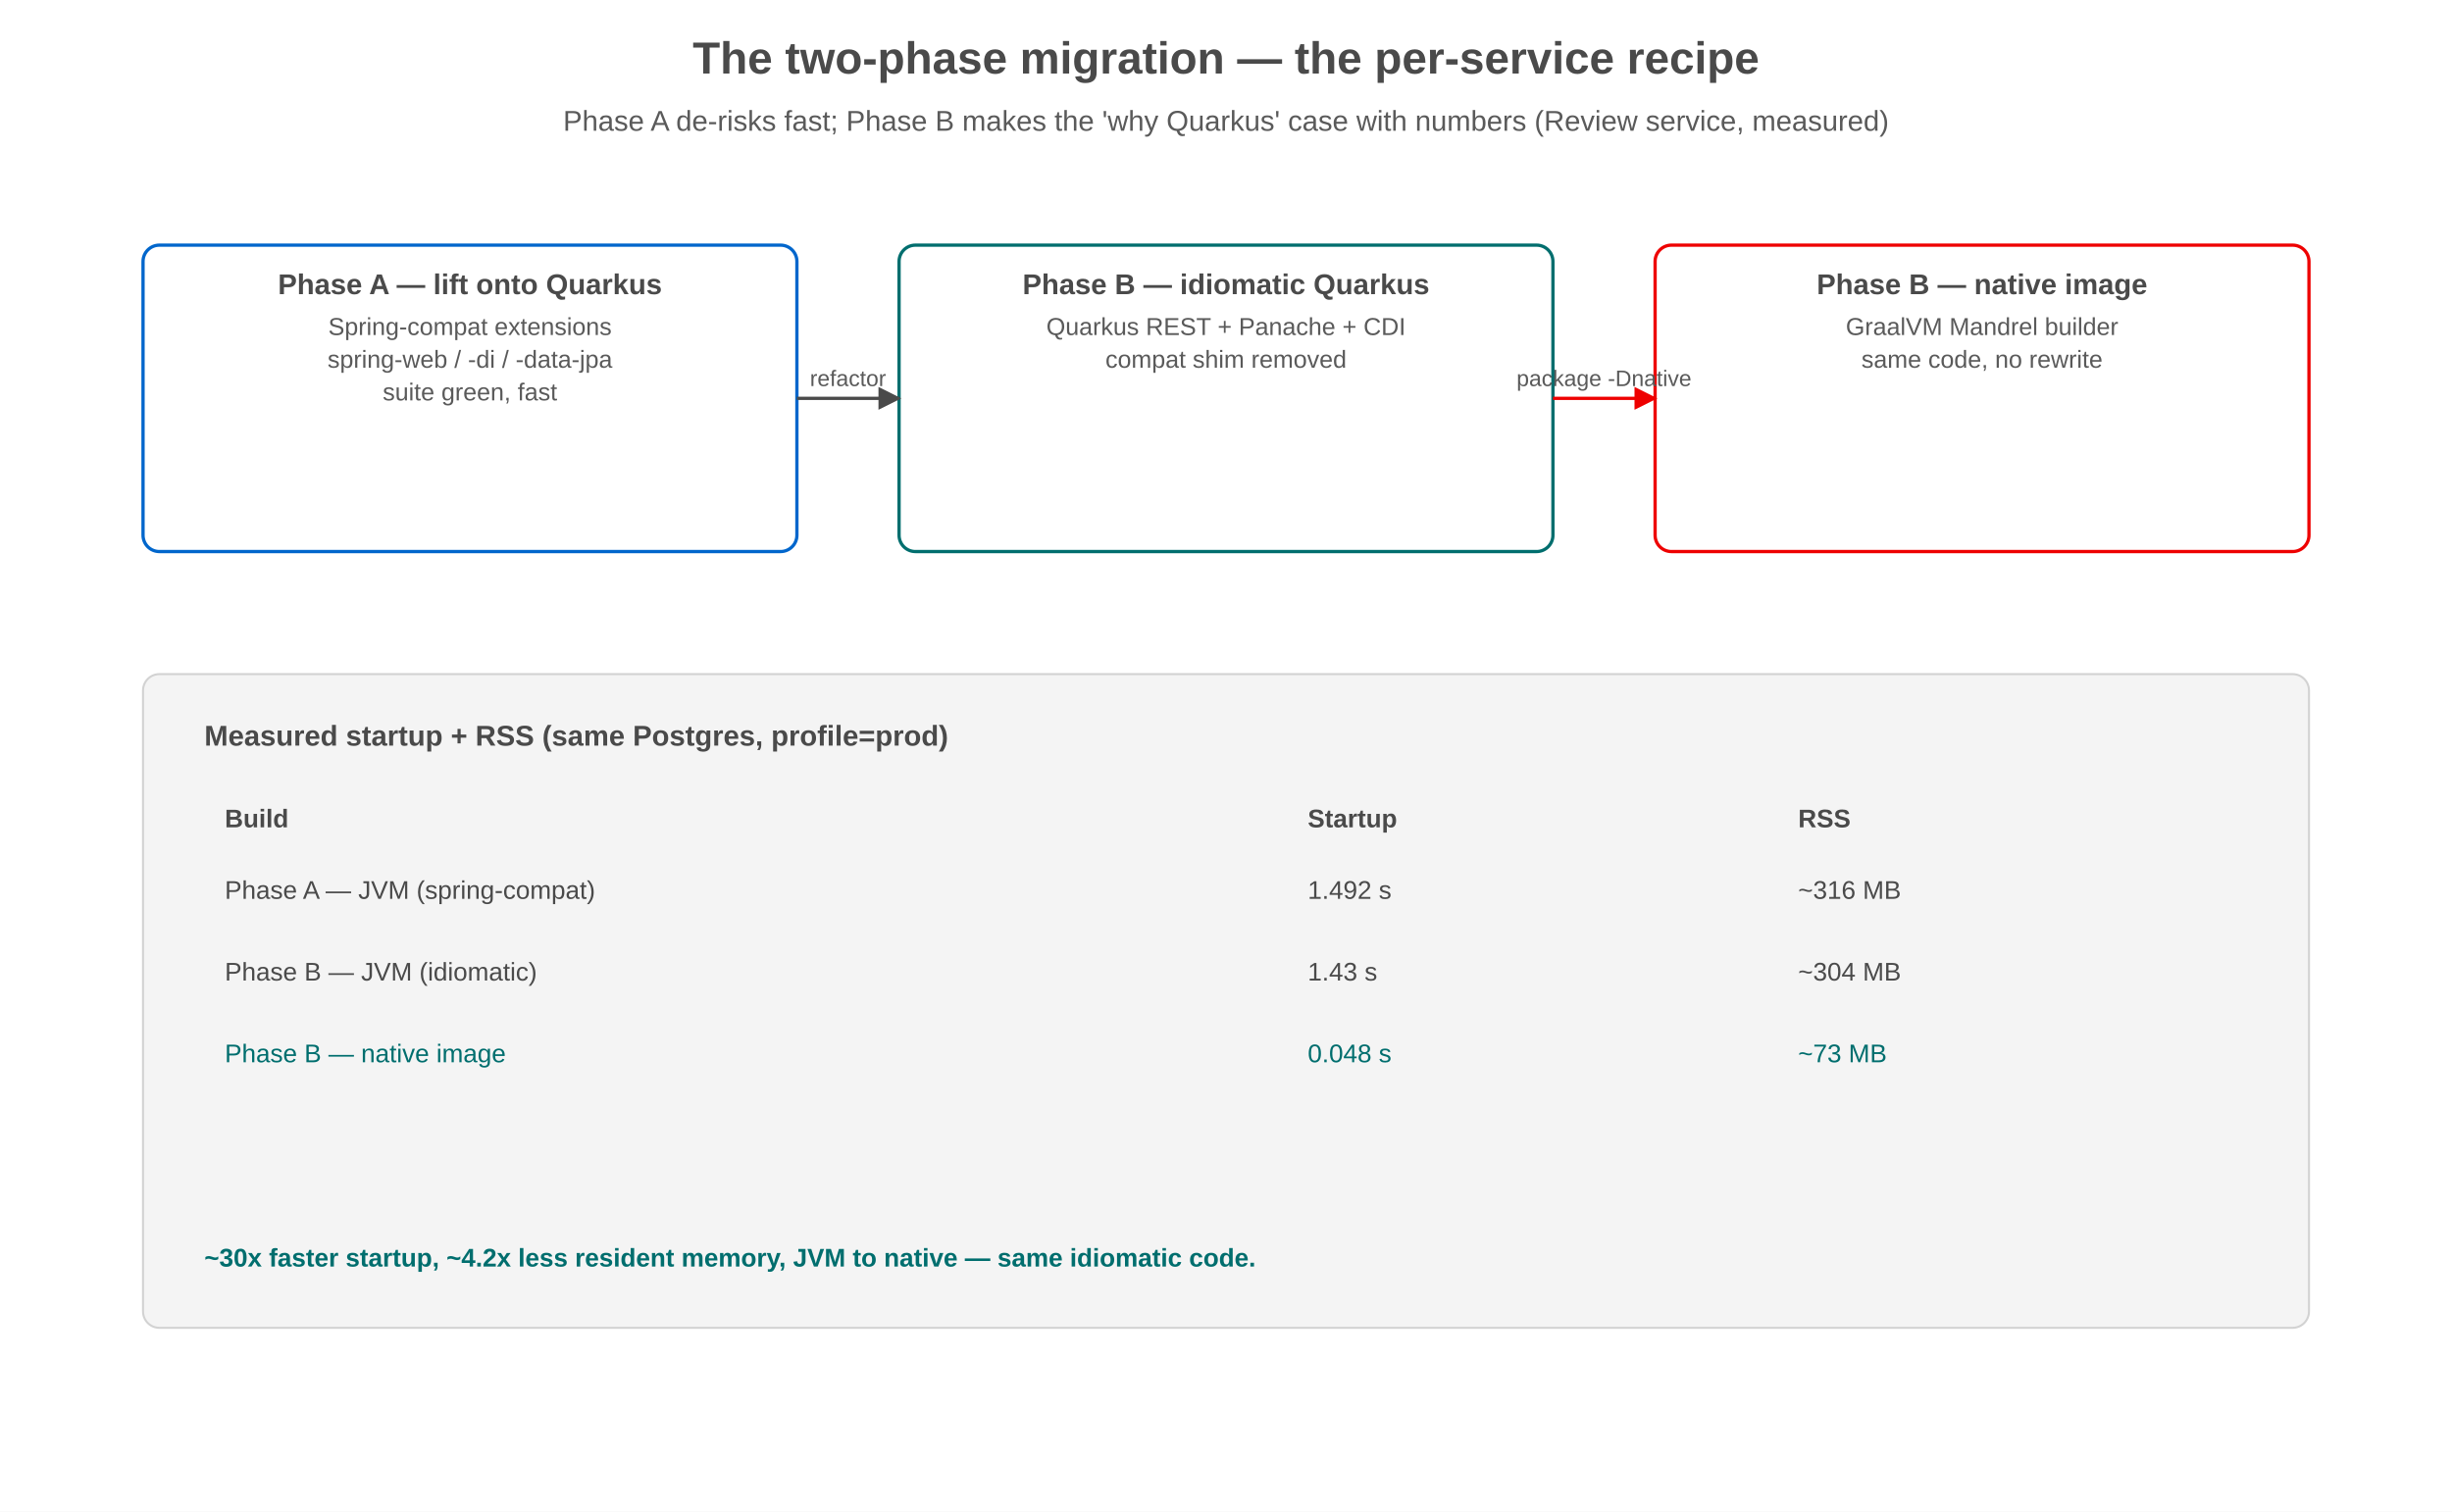
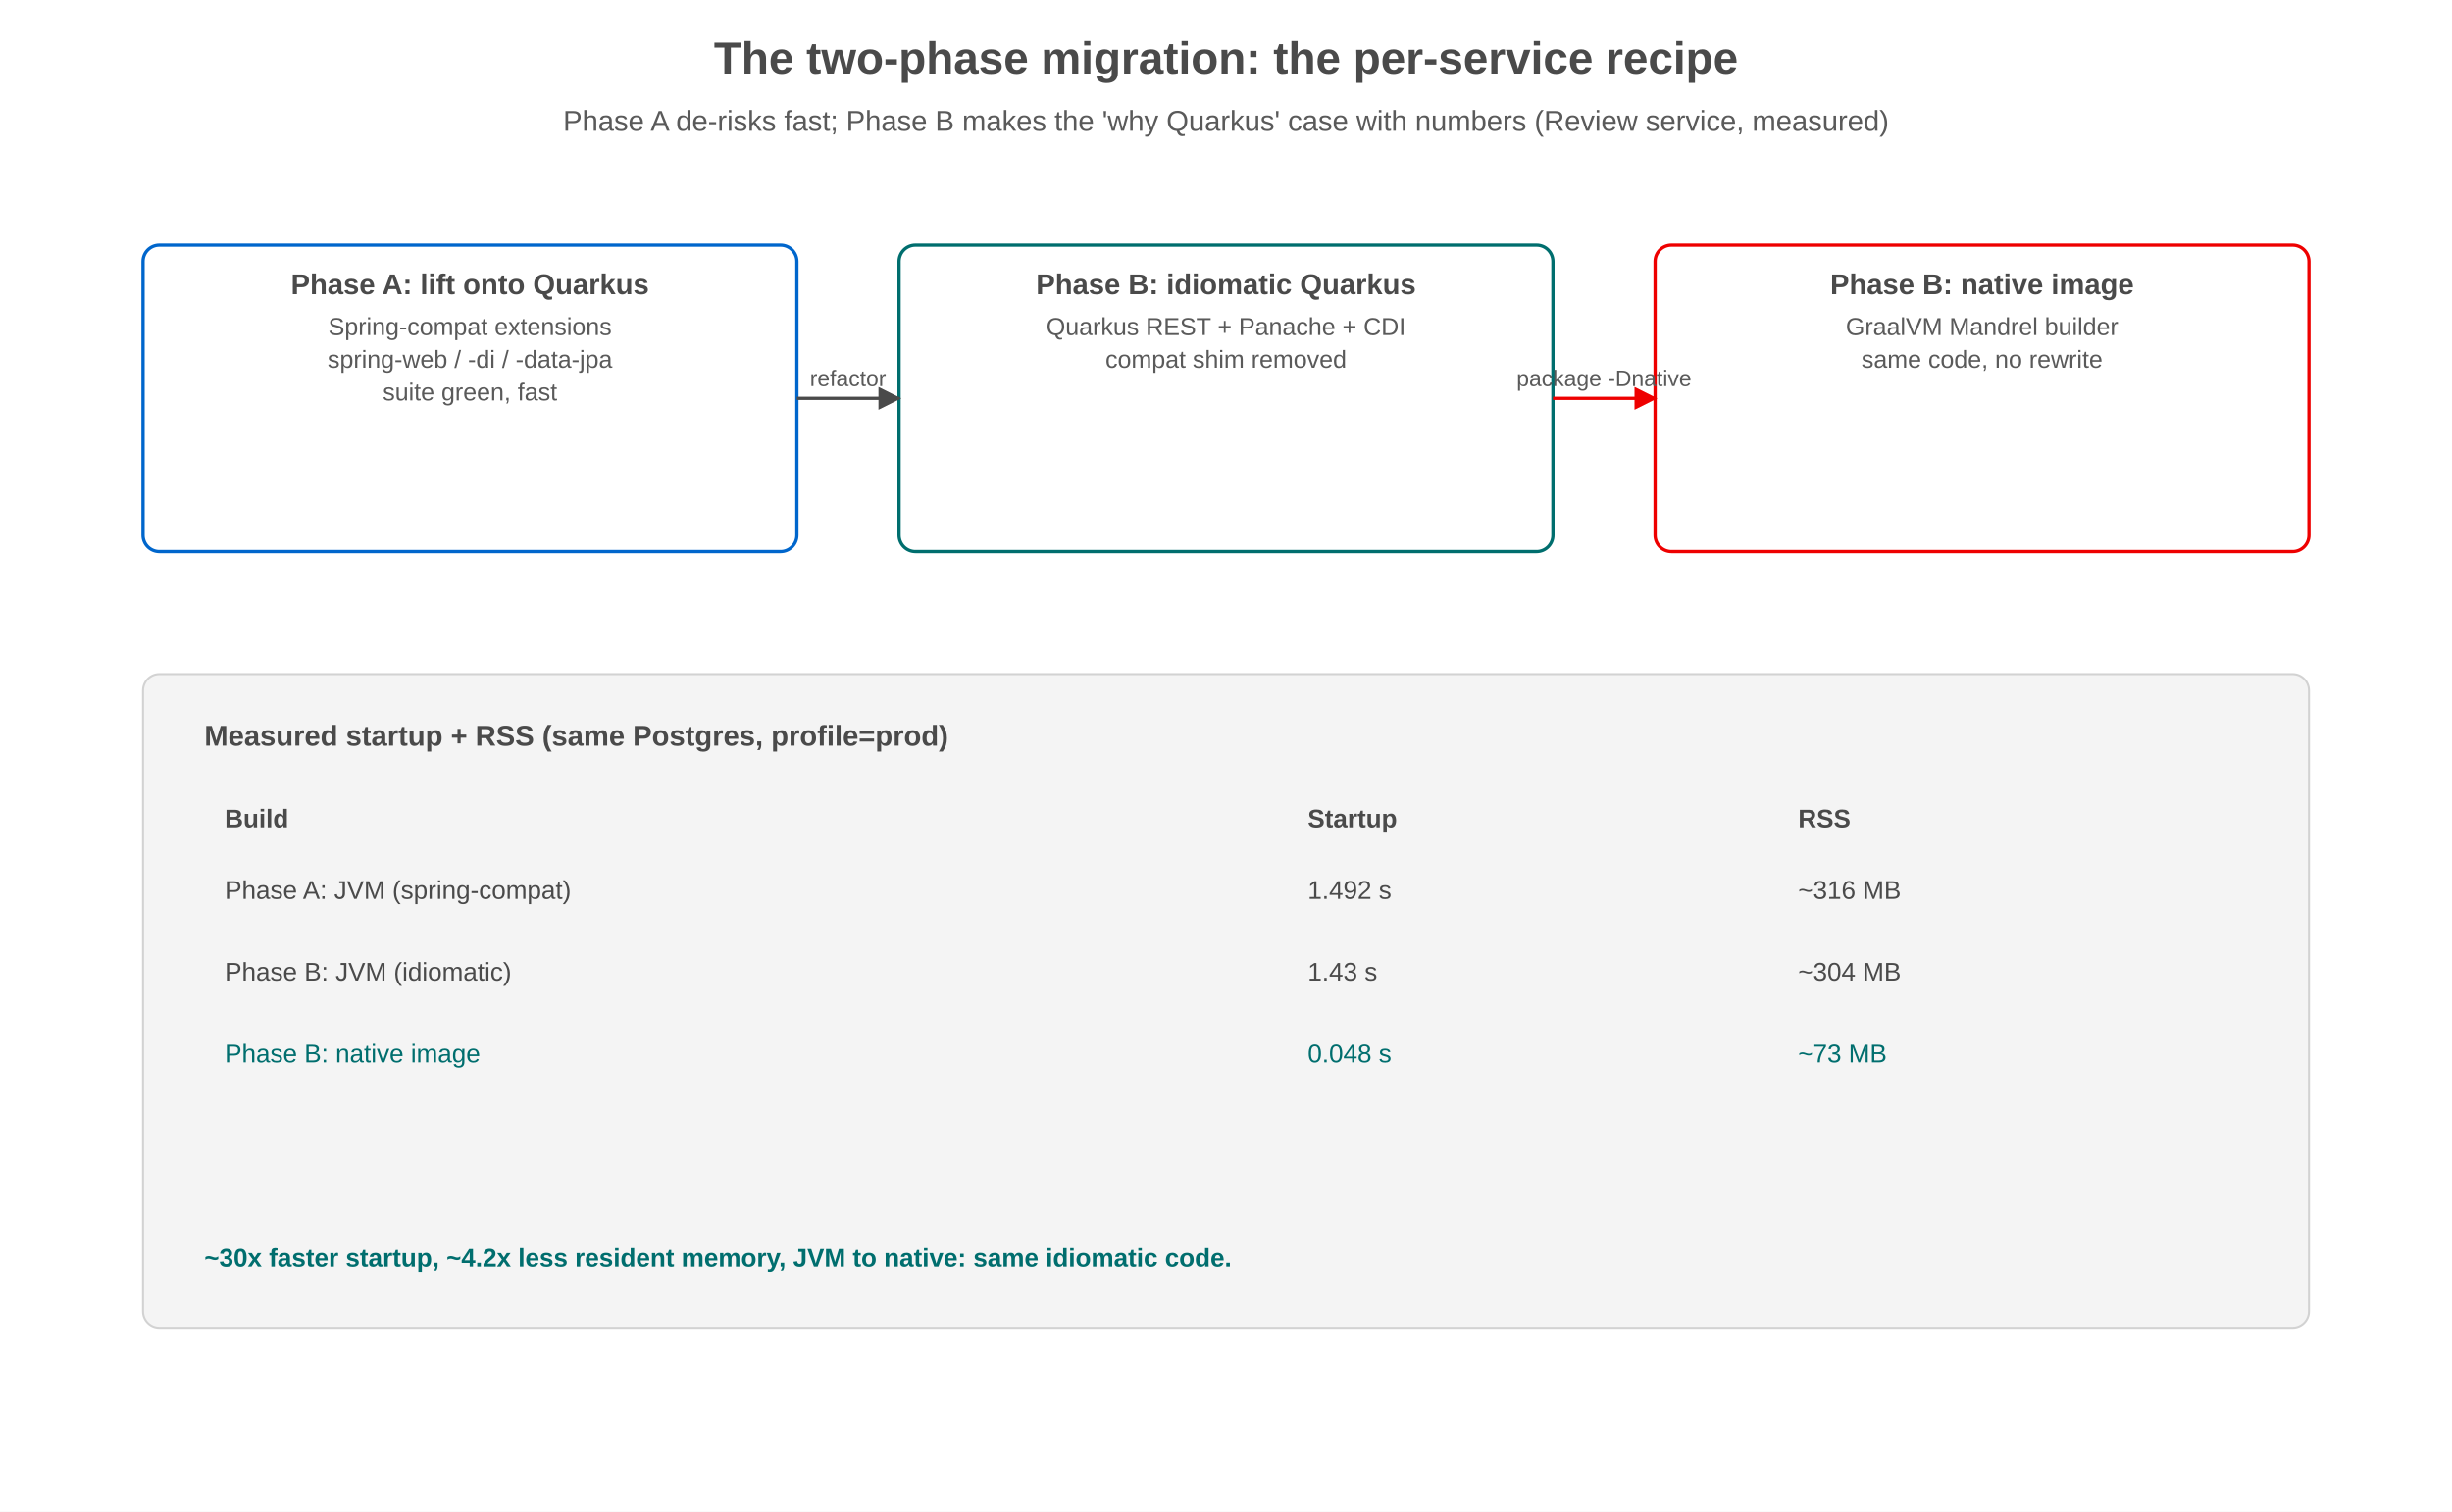
<svg xmlns="http://www.w3.org/2000/svg" viewBox="0 0 1200 740" width="1200" height="740">
  <defs>
    <marker id="_arrow_neutral_0" viewBox="0 0 10 10" refX="9" refY="5" markerWidth="7" markerHeight="7" orient="auto-start-reverse">
      <path d="M 0 0 L 10 5 L 0 10 z" fill="#4A4A4A" />
    </marker>
    <marker id="_arrow_rest_0" viewBox="0 0 10 10" refX="9" refY="5" markerWidth="7" markerHeight="7" orient="auto-start-reverse">
      <path d="M 0 0 L 10 5 L 0 10 z" fill="#EE0000" />
    </marker>
  </defs>
  <rect x="0" y="0" width="1200" height="740" fill="#FFFFFF" />
-   <text x="600.0" y="36" font-family="Overpass, Red Hat Text, Arial, sans-serif" font-size="22" font-weight="bold" fill="#4A4A4A" text-anchor="middle">The two-phase migration — the per-service recipe</text>
+   <text x="600.0" y="36" font-family="Overpass, Red Hat Text, Arial, sans-serif" font-size="22" font-weight="bold" fill="#4A4A4A" text-anchor="middle">The two-phase migration: the per-service recipe</text>
  <text x="600.0" y="64" font-family="Overpass, Red Hat Text, Arial, sans-serif" font-size="14" font-weight="normal" fill="#5A5A5A" text-anchor="middle">Phase A de-risks fast; Phase B makes the 'why Quarkus' case with numbers (Review service, measured)</text>
  <rect x="70" y="120" width="320" height="150" rx="8" ry="8" fill="#FFFFFF" stroke="#0066CC" stroke-width="1.6" />
-   <text x="230.0" y="144" font-family="Overpass, Red Hat Text, Arial, sans-serif" font-size="14" font-weight="600" fill="#4A4A4A" text-anchor="middle">Phase A — lift onto Quarkus</text>
+   <text x="230.0" y="144" font-family="Overpass, Red Hat Text, Arial, sans-serif" font-size="14" font-weight="600" fill="#4A4A4A" text-anchor="middle">Phase A: lift onto Quarkus</text>
  <text x="230.0" y="164" font-family="Red Hat Text, Arial, sans-serif" font-size="12" fill="#5A5A5A" text-anchor="middle">Spring-compat extensions</text>
  <text x="230.0" y="180" font-family="Red Hat Text, Arial, sans-serif" font-size="12" fill="#5A5A5A" text-anchor="middle">spring-web / -di / -data-jpa</text>
  <text x="230.0" y="196" font-family="Red Hat Text, Arial, sans-serif" font-size="12" fill="#5A5A5A" text-anchor="middle">suite green, fast</text>
  <rect x="440" y="120" width="320" height="150" rx="8" ry="8" fill="#FFFFFF" stroke="#006E6E" stroke-width="1.6" />
-   <text x="600.0" y="144" font-family="Overpass, Red Hat Text, Arial, sans-serif" font-size="14" font-weight="600" fill="#4A4A4A" text-anchor="middle">Phase B — idiomatic Quarkus</text>
+   <text x="600.0" y="144" font-family="Overpass, Red Hat Text, Arial, sans-serif" font-size="14" font-weight="600" fill="#4A4A4A" text-anchor="middle">Phase B: idiomatic Quarkus</text>
  <text x="600.0" y="164" font-family="Red Hat Text, Arial, sans-serif" font-size="12" fill="#5A5A5A" text-anchor="middle">Quarkus REST + Panache + CDI</text>
  <text x="600.0" y="180" font-family="Red Hat Text, Arial, sans-serif" font-size="12" fill="#5A5A5A" text-anchor="middle">compat shim removed</text>
  <rect x="810" y="120" width="320" height="150" rx="8" ry="8" fill="#FFFFFF" stroke="#EE0000" stroke-width="1.6" />
-   <text x="970.0" y="144" font-family="Overpass, Red Hat Text, Arial, sans-serif" font-size="14" font-weight="600" fill="#4A4A4A" text-anchor="middle">Phase B — native image</text>
+   <text x="970.0" y="144" font-family="Overpass, Red Hat Text, Arial, sans-serif" font-size="14" font-weight="600" fill="#4A4A4A" text-anchor="middle">Phase B: native image</text>
  <text x="970.0" y="164" font-family="Red Hat Text, Arial, sans-serif" font-size="12" fill="#5A5A5A" text-anchor="middle">GraalVM Mandrel builder</text>
  <text x="970.0" y="180" font-family="Red Hat Text, Arial, sans-serif" font-size="12" fill="#5A5A5A" text-anchor="middle">same code, no rewrite</text>
  <line x1="390" y1="195" x2="440" y2="195" stroke="#4A4A4A" stroke-width="1.6" marker-end="url(#_arrow_neutral_0)" />
  <text x="415.0" y="189.0" font-family="Red Hat Text, Arial, sans-serif" font-size="11" fill="#5A5A5A" text-anchor="middle">refactor</text>
  <line x1="760" y1="195" x2="810" y2="195" stroke="#EE0000" stroke-width="1.6" marker-end="url(#_arrow_rest_0)" />
  <text x="785.0" y="189.0" font-family="Red Hat Text, Arial, sans-serif" font-size="11" fill="#5A5A5A" text-anchor="middle">package -Dnative</text>
  <rect x="70" y="330" width="1060" height="320" rx="8" ry="8" fill="#F4F4F4" stroke="#D2D2D2" stroke-width="1" />
  <text x="100" y="365" font-family="Overpass, Red Hat Text, Arial, sans-serif" font-size="14" font-weight="bold" fill="#4A4A4A" text-anchor="start">Measured startup + RSS  (same Postgres, profile=prod)</text>
  <text x="110" y="405" font-family="Overpass, Red Hat Text, Arial, sans-serif" font-size="12.5" font-weight="bold" fill="#4A4A4A" text-anchor="start">Build</text>
  <text x="640" y="405" font-family="Overpass, Red Hat Text, Arial, sans-serif" font-size="12.5" font-weight="bold" fill="#4A4A4A" text-anchor="start">Startup</text>
  <text x="880" y="405" font-family="Overpass, Red Hat Text, Arial, sans-serif" font-size="12.5" font-weight="bold" fill="#4A4A4A" text-anchor="start">RSS</text>
-   <text x="110" y="440" font-family="Overpass, Red Hat Text, Arial, sans-serif" font-size="12.5" font-weight="normal" fill="#4A4A4A" text-anchor="start">Phase A — JVM (spring-compat)</text>
+   <text x="110" y="440" font-family="Overpass, Red Hat Text, Arial, sans-serif" font-size="12.5" font-weight="normal" fill="#4A4A4A" text-anchor="start">Phase A: JVM (spring-compat)</text>
  <text x="640" y="440" font-family="Overpass, Red Hat Text, Arial, sans-serif" font-size="12.5" font-weight="normal" fill="#4A4A4A" text-anchor="start">1.492 s</text>
  <text x="880" y="440" font-family="Overpass, Red Hat Text, Arial, sans-serif" font-size="12.5" font-weight="normal" fill="#4A4A4A" text-anchor="start">~316 MB</text>
-   <text x="110" y="480" font-family="Overpass, Red Hat Text, Arial, sans-serif" font-size="12.5" font-weight="normal" fill="#4A4A4A" text-anchor="start">Phase B — JVM (idiomatic)</text>
+   <text x="110" y="480" font-family="Overpass, Red Hat Text, Arial, sans-serif" font-size="12.5" font-weight="normal" fill="#4A4A4A" text-anchor="start">Phase B: JVM (idiomatic)</text>
  <text x="640" y="480" font-family="Overpass, Red Hat Text, Arial, sans-serif" font-size="12.5" font-weight="normal" fill="#4A4A4A" text-anchor="start">1.43 s</text>
  <text x="880" y="480" font-family="Overpass, Red Hat Text, Arial, sans-serif" font-size="12.5" font-weight="normal" fill="#4A4A4A" text-anchor="start">~304 MB</text>
-   <text x="110" y="520" font-family="Overpass, Red Hat Text, Arial, sans-serif" font-size="12.5" font-weight="normal" fill="#006E6E" text-anchor="start">Phase B — native image</text>
+   <text x="110" y="520" font-family="Overpass, Red Hat Text, Arial, sans-serif" font-size="12.5" font-weight="normal" fill="#006E6E" text-anchor="start">Phase B: native image</text>
  <text x="640" y="520" font-family="Overpass, Red Hat Text, Arial, sans-serif" font-size="12.5" font-weight="normal" fill="#006E6E" text-anchor="start">0.048 s</text>
  <text x="880" y="520" font-family="Overpass, Red Hat Text, Arial, sans-serif" font-size="12.5" font-weight="normal" fill="#006E6E" text-anchor="start">~73 MB</text>
-   <text x="100" y="620" font-family="Overpass, Red Hat Text, Arial, sans-serif" font-size="12.5" font-weight="bold" fill="#006E6E" text-anchor="start">~30x faster startup, ~4.2x less resident memory, JVM to native — same idiomatic code.</text>
+   <text x="100" y="620" font-family="Overpass, Red Hat Text, Arial, sans-serif" font-size="12.5" font-weight="bold" fill="#006E6E" text-anchor="start">~30x faster startup, ~4.2x less resident memory, JVM to native: same idiomatic code.</text>
</svg>
